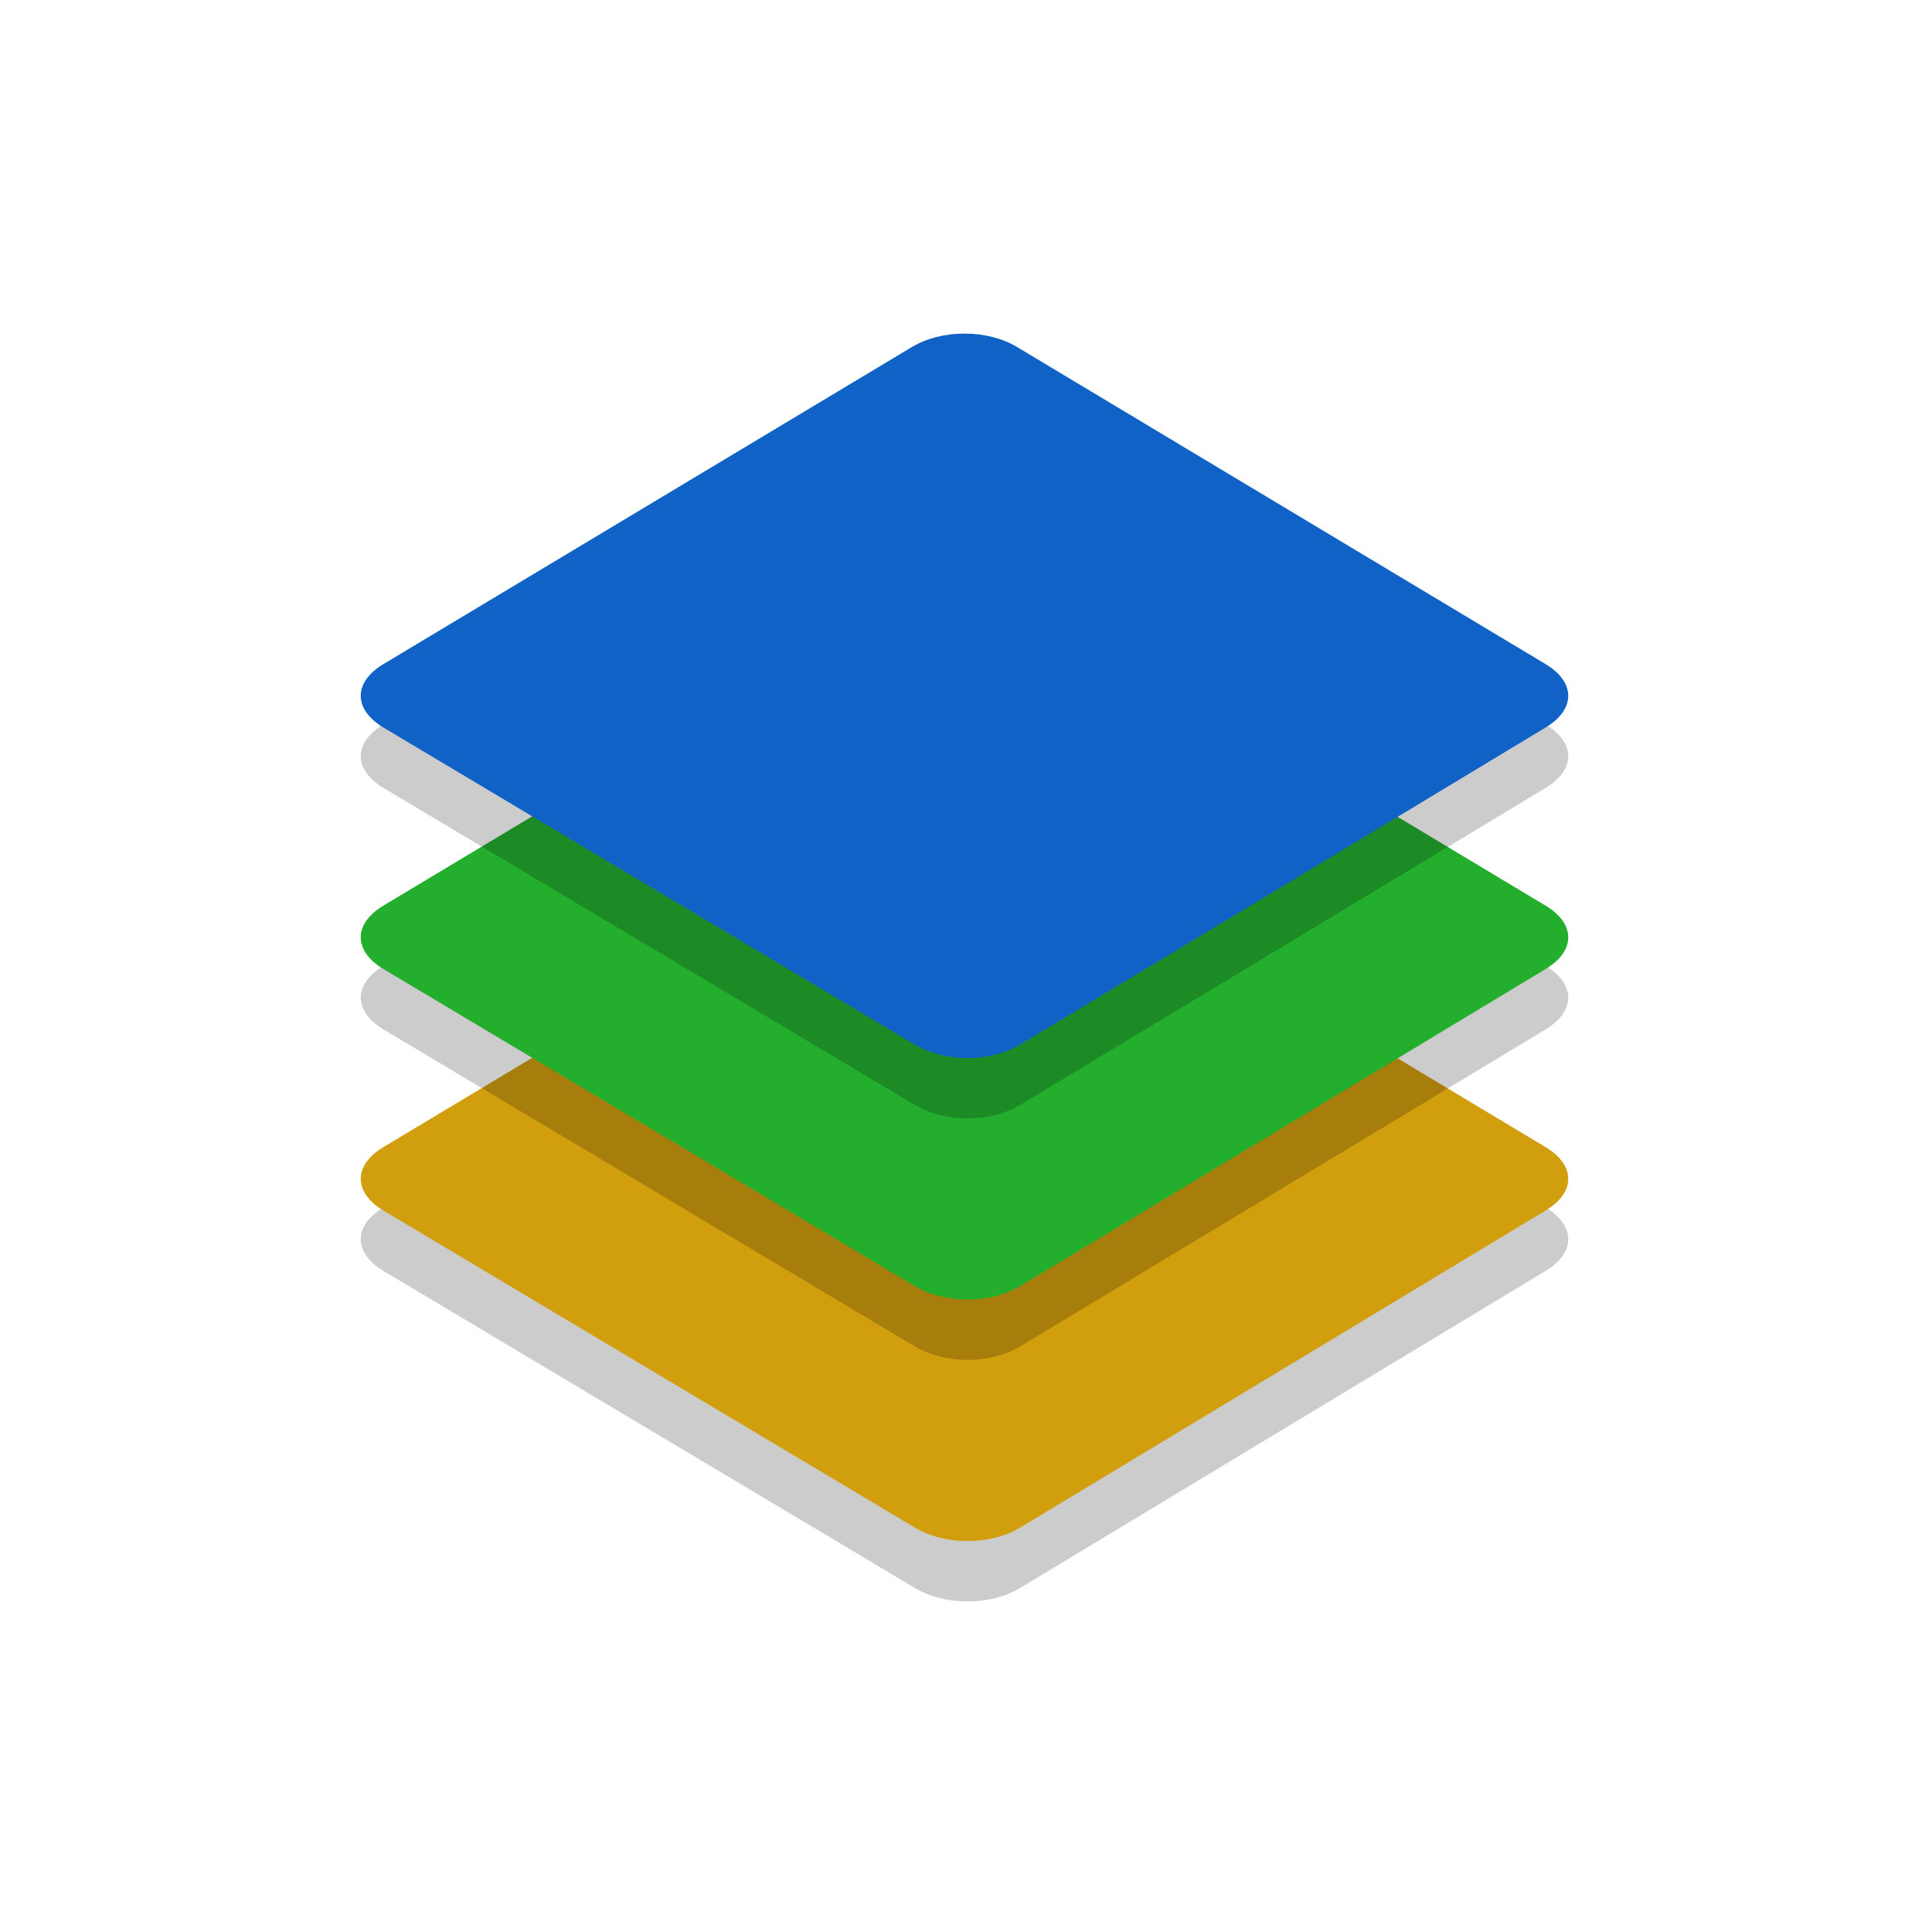
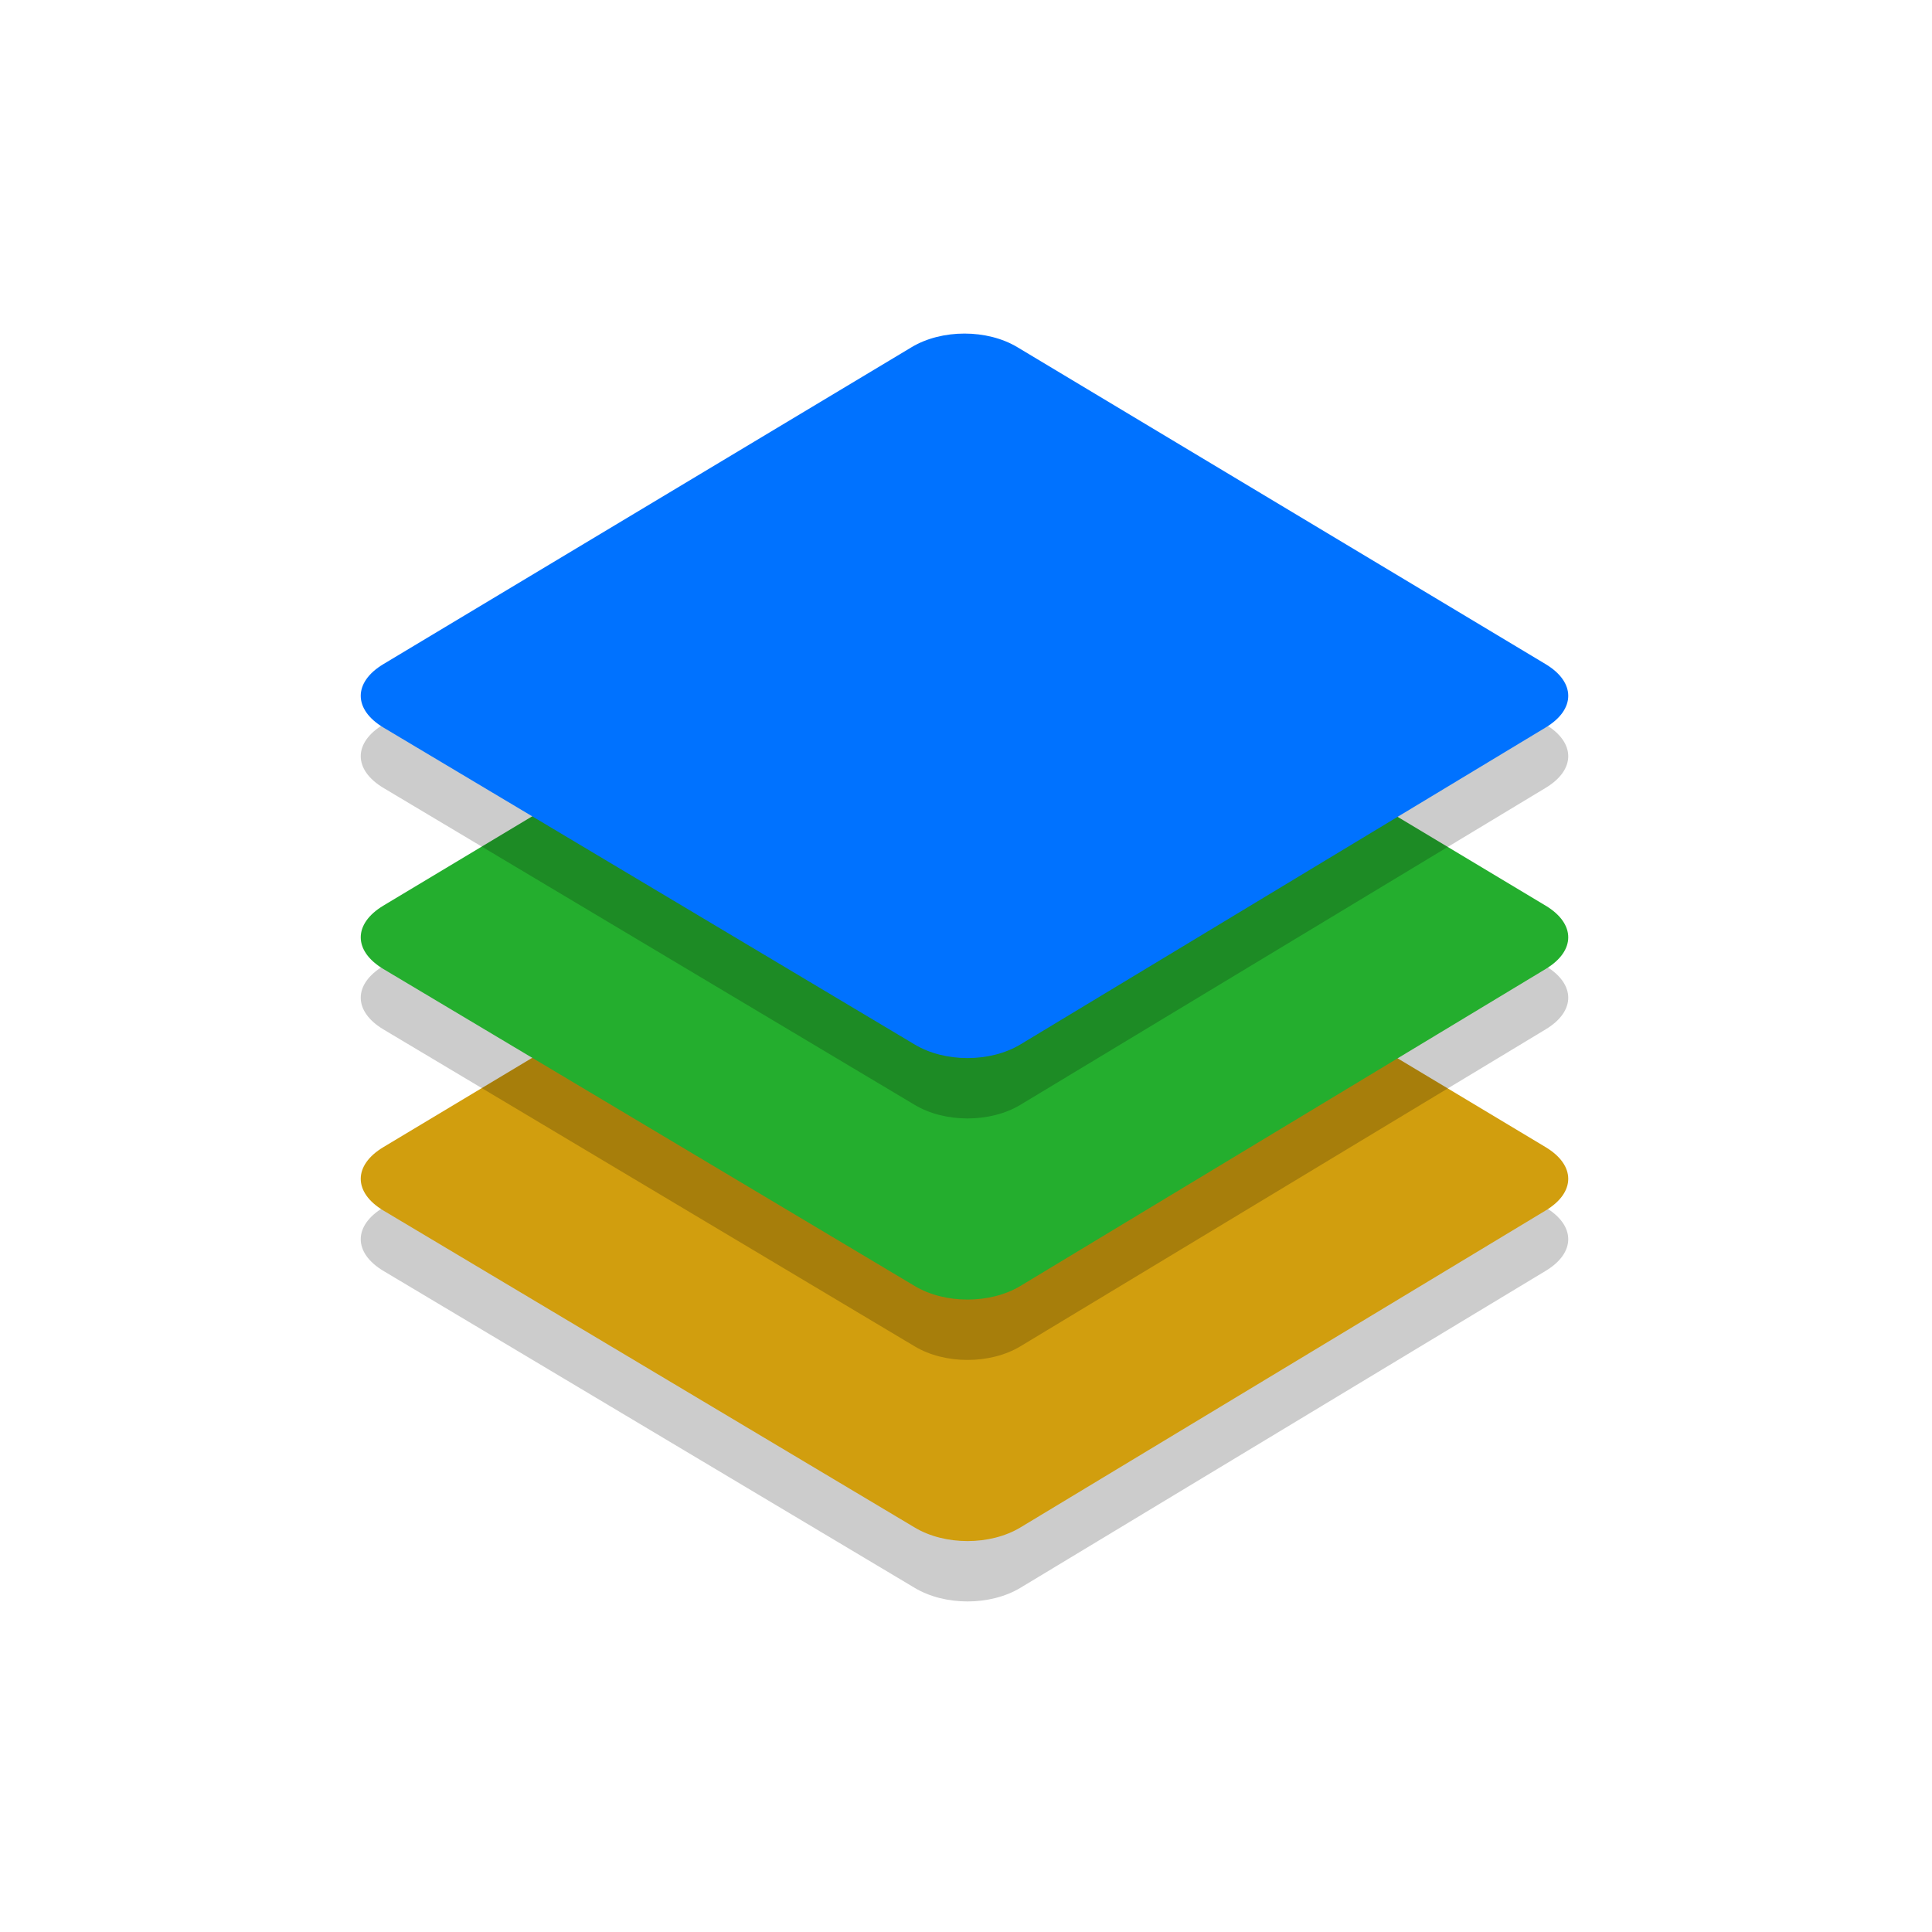
<svg xmlns="http://www.w3.org/2000/svg" version="1.1" x="0px" y="0px" viewBox="0 0 64 64" style="enable-background:new 0 0 64 64;" xml:space="preserve">
  <style type="text/css">
	.st1{opacity:0.2;}
	.st3{fill:#d19e0e;}
	.st4{fill:#24ae2e;}
- 	.st5{fill:#1162c6;}
+ 	.st5{fill:#0072ff;}

  #s1 { animation: float 6s ease-in-out 0s infinite; transform: translateY(-1px); }
  #s2 { animation: float 6s ease-in-out 0.5s infinite reverse; transform: translateY(-1px); }
  #s3 { animation: float 6s ease-in-out 1s infinite; transform: translateY(-1px); }

  @keyframes float {
      0% { transform: translateY(-1px); }
     50% { transform: translateY(1px); }
     100% { transform: translateY(-1px); }
  }
</style>
  <g id="stack">
    <g id="s1">
      <g class="st1">
        <path class="st2" d="M33.8,53.6c-1,0.6-2.5,0.6-3.5,0L12.7,43.1c-1-0.6-1-1.5,0-2.1l17.5-10.5c1-0.6,2.5-0.6,3.5,0l17.5,10.5    c1,0.6,1,1.5,0,2.1L33.8,53.6z" />
      </g>
      <g>
        <path class="st3" d="M33.8,51.6c-1,0.6-2.5,0.6-3.5,0L12.7,41.1c-1-0.6-1-1.5,0-2.1l17.5-10.5c1-0.6,2.5-0.6,3.5,0l17.5,10.5    c1,0.6,1,1.5,0,2.1L33.8,51.6z" />
      </g>
    </g>
    <g id="s2">
      <g class="st1">
        <path class="st2" d="M33.8,45.6c-1,0.6-2.5,0.6-3.5,0L12.7,35.1c-1-0.6-1-1.5,0-2.1l17.5-10.5c1-0.6,2.5-0.6,3.5,0l17.5,10.5    c1,0.6,1,1.5,0,2.1L33.8,45.6z" />
      </g>
      <g>
        <path class="st4" d="M33.8,43.6c-1,0.6-2.5,0.6-3.5,0L12.7,33.1c-1-0.6-1-1.5,0-2.1l17.5-10.5c1-0.6,2.5-0.6,3.5,0l17.5,10.5    c1,0.6,1,1.5,0,2.1L33.8,43.6z" />
      </g>
    </g>
    <g id="s3">
      <g class="st1">
        <path class="st2" d="M33.8,37.6c-1,0.6-2.5,0.6-3.5,0L12.7,27.1c-1-0.6-1-1.5,0-2.1l17.5-10.5c1-0.6,2.5-0.6,3.5,0l17.5,10.5    c1,0.6,1,1.5,0,2.1L33.8,37.6z" />
      </g>
      <g>
        <path class="st5" d="M33.8,35.6c-1,0.6-2.5,0.6-3.5,0L12.7,25.1c-1-0.6-1-1.5,0-2.1l17.5-10.5c1-0.6,2.5-0.6,3.5,0l17.5,10.5    c1,0.6,1,1.5,0,2.1L33.8,35.6z" />
      </g>
    </g>
  </g>
</svg>
